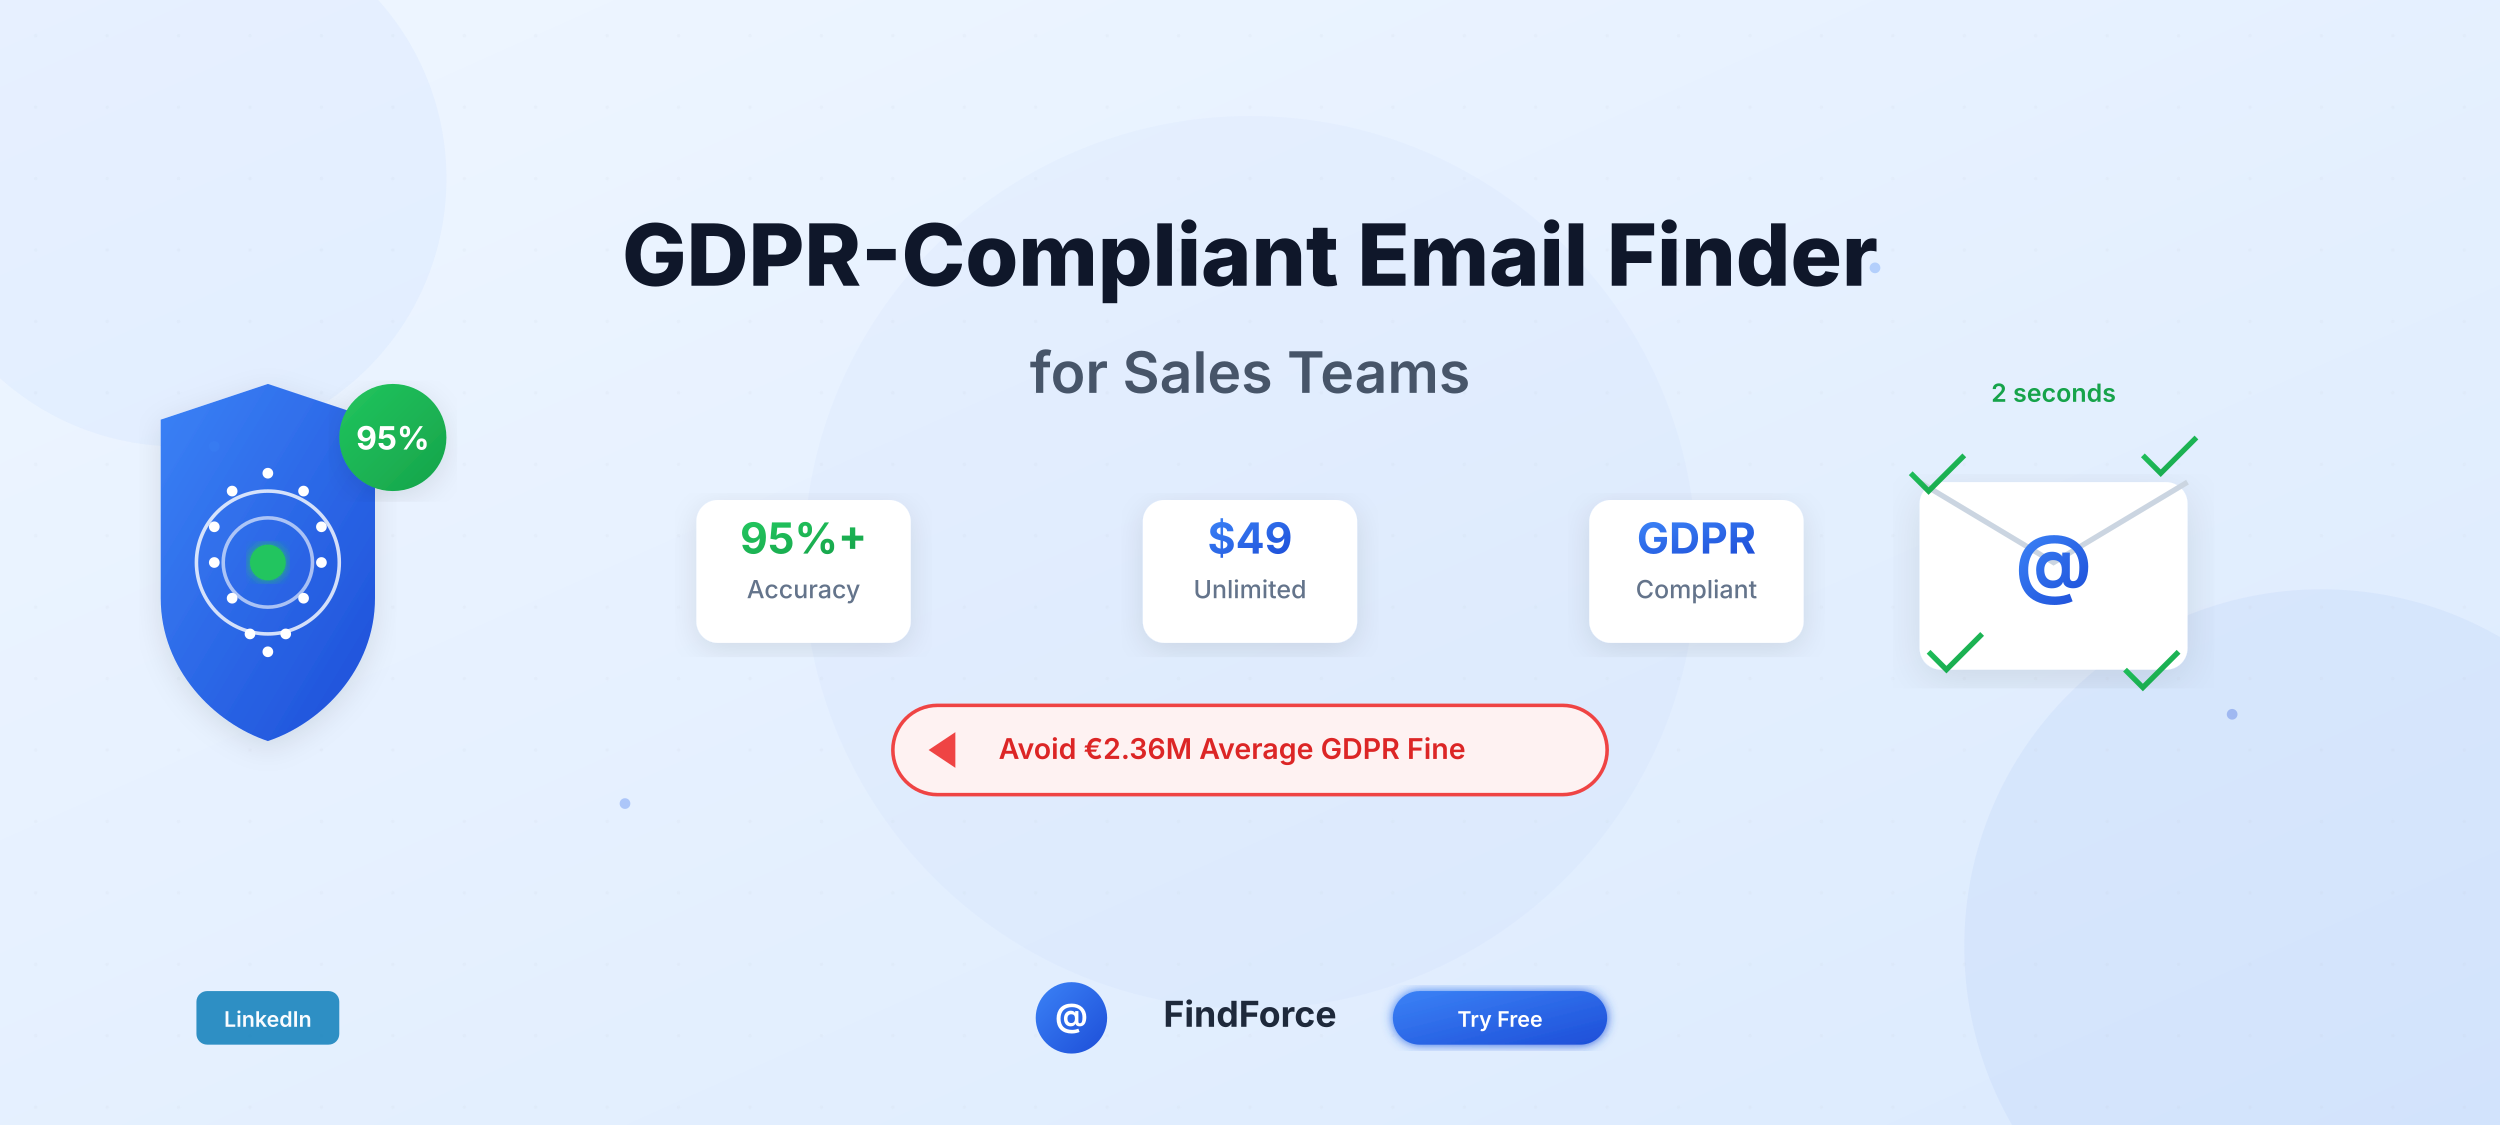
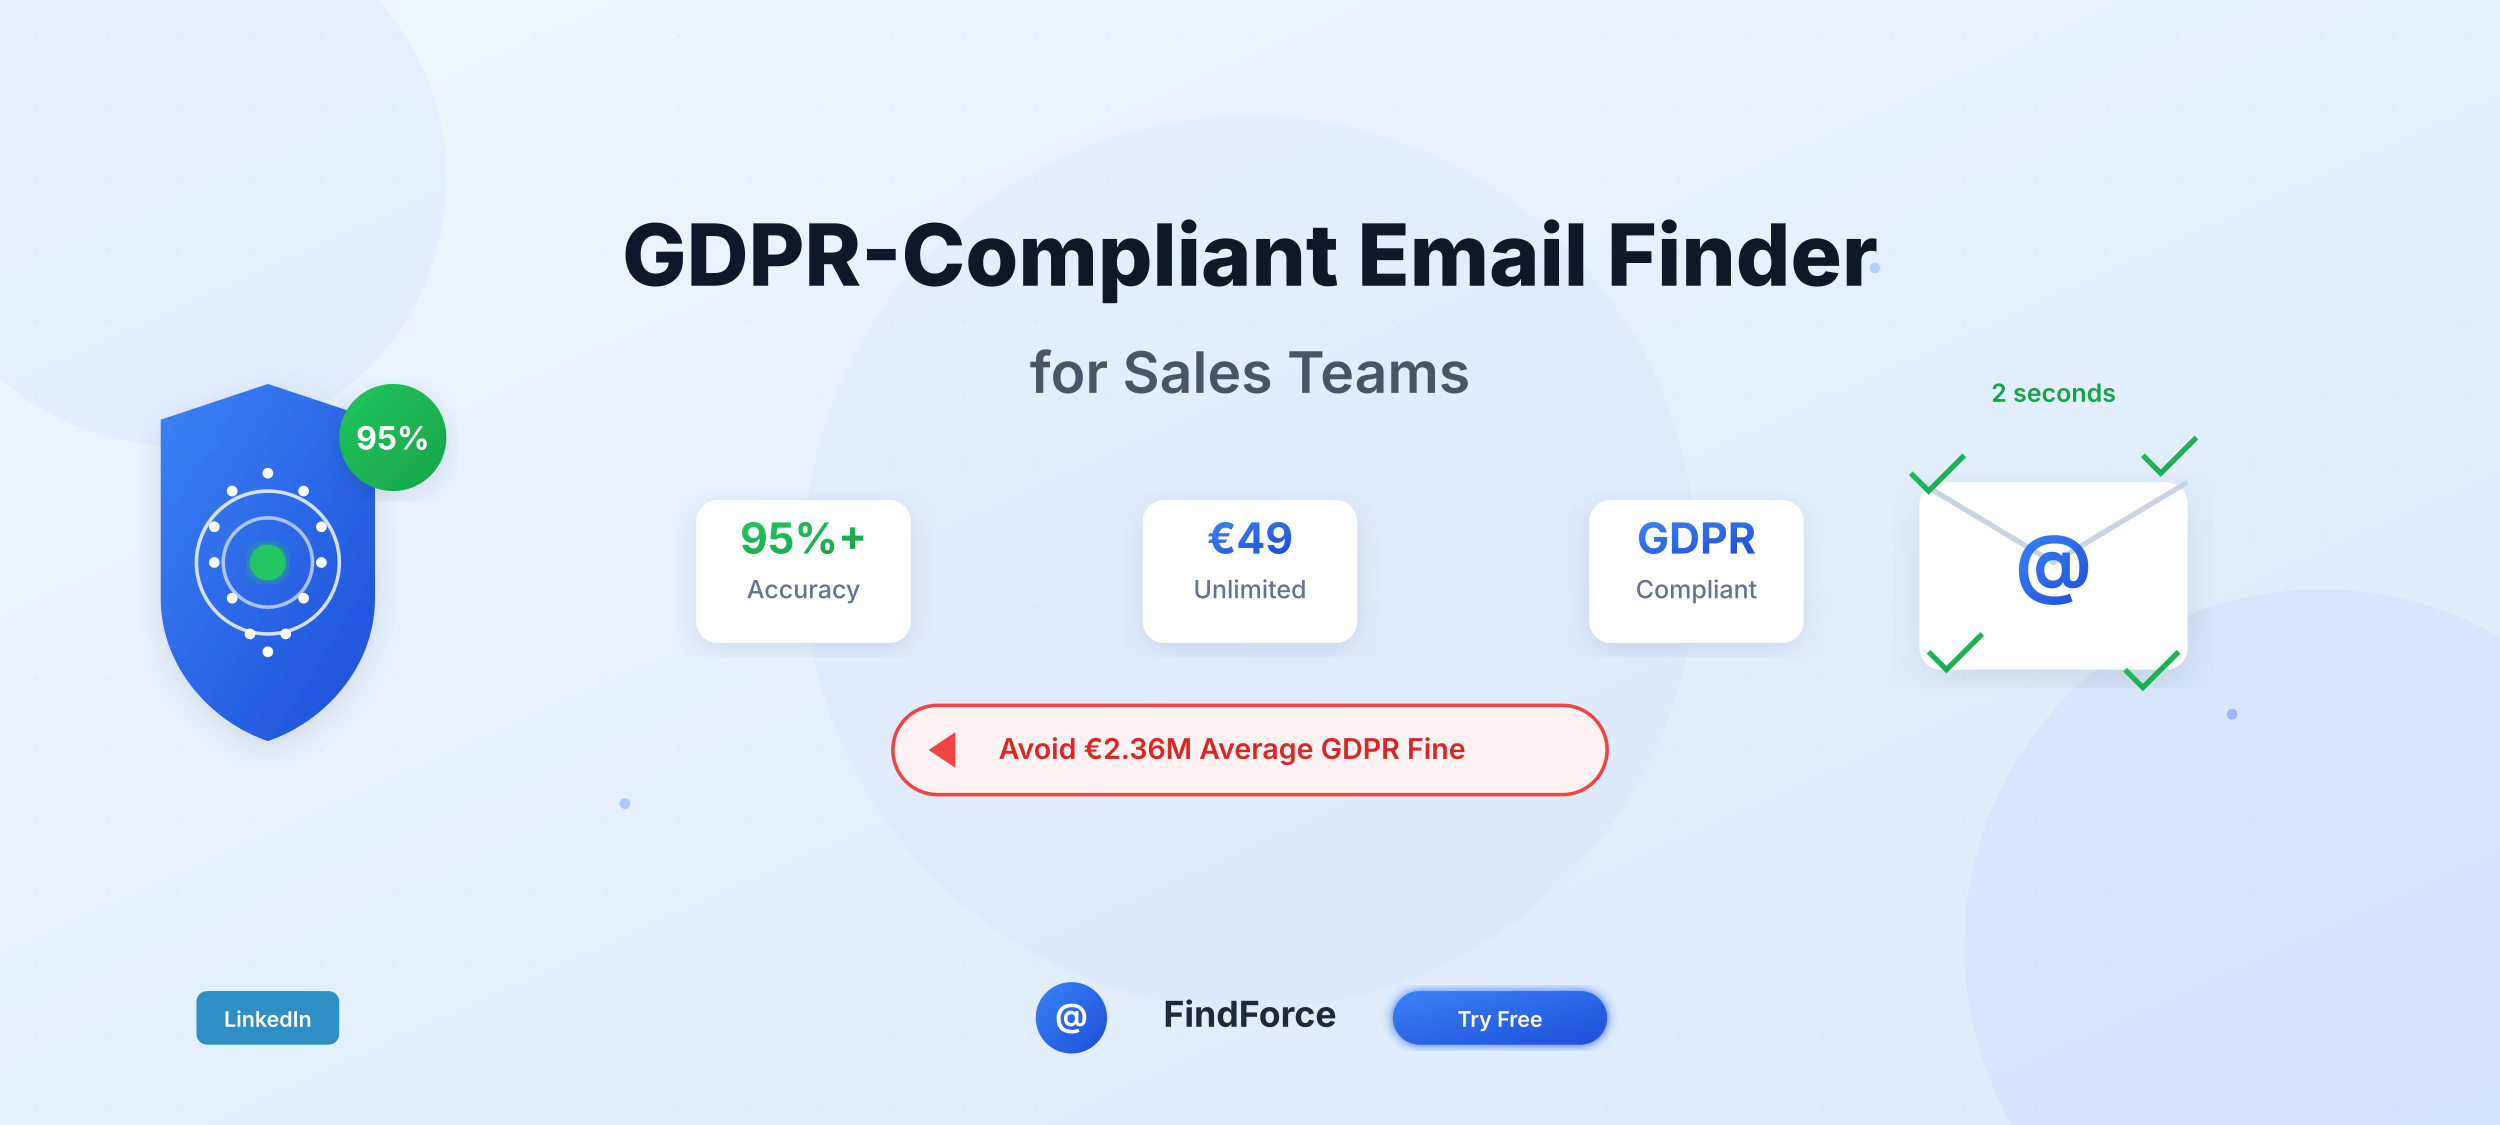
<svg xmlns="http://www.w3.org/2000/svg" viewBox="0 0 1400 630">
  <defs>
    <linearGradient id="brandGradient" x1="0%" y1="0%" x2="100%" y2="100%">
      <stop offset="0%" style="stop-color:#3b82f6" />
      <stop offset="100%" style="stop-color:#1d4ed8" />
    </linearGradient>
    <linearGradient id="bgGradient" x1="0%" y1="0%" x2="100%" y2="100%">
      <stop offset="0%" style="stop-color:#eff6ff" />
      <stop offset="100%" style="stop-color:#dbeafe" />
    </linearGradient>
    <linearGradient id="successGradient" x1="0%" y1="0%" x2="100%" y2="100%">
      <stop offset="0%" style="stop-color:#22c55e" />
      <stop offset="100%" style="stop-color:#16a34a" />
    </linearGradient>
    <linearGradient id="warningGradient" x1="0%" y1="0%" x2="100%" y2="100%">
      <stop offset="0%" style="stop-color:#ef4444" />
      <stop offset="100%" style="stop-color:#dc2626" />
    </linearGradient>
    <filter id="glow">
      <feGaussianBlur stdDeviation="3" result="coloredBlur" />
      <feMerge>
        <feMergeNode in="coloredBlur" />
        <feMergeNode in="SourceGraphic" />
      </feMerge>
    </filter>
    <filter id="softShadow">
      <feDropShadow dx="0" dy="4" stdDeviation="8" flood-opacity="0.1" />
    </filter>
    <pattern id="dotPattern" x="0" y="0" width="40" height="40" patternUnits="userSpaceOnUse">
      <circle cx="20" cy="20" r="1" fill="#cbd5e1" opacity="0.3" />
    </pattern>
  </defs>
  <rect width="1400" height="630" fill="url(#bgGradient)" />
  <rect width="1400" height="630" fill="url(#dotPattern)" opacity="0.5" />
  <circle cx="100" cy="100" r="150" fill="#3b82f6" opacity="0.05" />
  <circle cx="1300" cy="530" r="200" fill="#1d4ed8" opacity="0.05" />
  <circle cx="700" cy="315" r="250" fill="#2563eb" opacity="0.03" />
  <g transform="translate(150, 315)">
    <path d="M 0 -100 L 60 -80 L 60 20 C 60 60 30 90 0 100 C -30 90 -60 60 -60 20 L -60 -80 Z" fill="url(#brandGradient)" filter="url(#softShadow)" />
    <g fill="#ffffff">
      <circle cx="0" cy="-50" r="3" />
      <circle cx="-20" cy="-40" r="3" />
      <circle cx="20" cy="-40" r="3" />
      <circle cx="-30" cy="-20" r="3" />
      <circle cx="30" cy="-20" r="3" />
      <circle cx="-30" cy="0" r="3" />
      <circle cx="30" cy="0" r="3" />
      <circle cx="-20" cy="20" r="3" />
      <circle cx="20" cy="20" r="3" />
      <circle cx="-10" cy="40" r="3" />
      <circle cx="10" cy="40" r="3" />
      <circle cx="0" cy="50" r="3" />
    </g>
    <circle cx="0" cy="0" r="40" fill="none" stroke="#ffffff" stroke-width="2" opacity="0.8" />
    <circle cx="0" cy="0" r="25" fill="none" stroke="#ffffff" stroke-width="2" opacity="0.6" />
    <circle cx="0" cy="0" r="10" fill="#22c55e" filter="url(#glow)" />
    <g transform="translate(70, -70)">
      <circle cx="0" cy="0" r="30" fill="url(#successGradient)" filter="url(#softShadow)" />
      <text x="0" y="0" font-family="Inter, sans-serif" font-size="18" font-weight="700" fill="white" text-anchor="middle" dominant-baseline="middle">95%</text>
    </g>
  </g>
  <g transform="translate(700, 160)">
    <text x="0" y="0" font-family="Inter, sans-serif" font-size="48" font-weight="800" fill="#0f172a" text-anchor="middle">
      GDPR-Compliant Email Finder
    </text>
    <text x="0" y="60" font-family="Inter, sans-serif" font-size="32" font-weight="600" fill="#475569" text-anchor="middle">
      for Sales Teams
    </text>
    <g transform="translate(-250, 120)">
      <g transform="translate(0, 0)">
        <rect x="-60" y="0" width="120" height="80" rx="12" fill="white" filter="url(#softShadow)" />
        <text x="0" y="30" font-family="Inter, sans-serif" font-size="24" font-weight="700" fill="url(#successGradient)" text-anchor="middle">95%+</text>
        <text x="0" y="55" font-family="Inter, sans-serif" font-size="14" font-weight="500" fill="#64748b" text-anchor="middle">Accuracy</text>
      </g>
      <g transform="translate(250, 0)">
        <rect x="-60" y="0" width="120" height="80" rx="12" fill="white" filter="url(#softShadow)" />
-         <text x="0" y="30" font-family="Inter, sans-serif" font-size="24" font-weight="700" fill="url(#brandGradient)" text-anchor="middle">$49</text>
+         <text x="0" y="30" font-family="Inter, sans-serif" font-size="24" font-weight="700" fill="url(#brandGradient)" text-anchor="middle">€49</text>
        <text x="0" y="55" font-family="Inter, sans-serif" font-size="14" font-weight="500" fill="#64748b" text-anchor="middle">Unlimited</text>
      </g>
      <g transform="translate(500, 0)">
        <rect x="-60" y="0" width="120" height="80" rx="12" fill="white" filter="url(#softShadow)" />
        <text x="0" y="30" font-family="Inter, sans-serif" font-size="24" font-weight="700" fill="url(#brandGradient)" text-anchor="middle">GDPR</text>
        <text x="0" y="55" font-family="Inter, sans-serif" font-size="14" font-weight="500" fill="#64748b" text-anchor="middle">Compliant</text>
      </g>
    </g>
    <g transform="translate(0, 260)">
      <rect x="-200" y="-25" width="400" height="50" rx="25" fill="#fef2f2" stroke="#ef4444" stroke-width="2" />
      <text x="-10" y="5" font-family="Inter, sans-serif" font-size="16" font-weight="600" fill="#dc2626" text-anchor="middle">
        Avoid €2.36M Average GDPR Fine
      </text>
      <path d="M -180 0 L -165 -10 L -165 10 Z" fill="#ef4444" />
    </g>
  </g>
  <g transform="translate(1150, 315)">
    <g transform="scale(1.5)">
      <rect x="-50" y="-30" width="100" height="70" rx="8" fill="white" filter="url(#softShadow)" />
      <path d="M -50 -30 L 0 0 L 50 -30" fill="none" stroke="#cbd5e1" stroke-width="2" />
      <text x="0" y="10" font-family="Inter, sans-serif" font-size="28" font-weight="700" fill="url(#brandGradient)" text-anchor="middle">@</text>
    </g>
    <g fill="url(#successGradient)">
      <path d="M -80 -50 L -70 -40 L -50 -60" stroke="url(#successGradient)" stroke-width="3" fill="none">
        <animate attributeName="opacity" values="0.3;1;0.8;1;0.3" dur="6s" repeatCount="indefinite" />
        <animateTransform attributeName="transform" type="scale" values="0.8;1.1;0.9;1;0.8" dur="6s" repeatCount="indefinite" />
        <animateTransform attributeName="transform" type="translate" values="0,0; 2,-3; -1,2; 1,-1; 0,0" dur="8s" repeatCount="indefinite" additive="sum" />
        <animateTransform attributeName="transform" type="rotate" values="0; 5; -3; 2; 0" dur="10s" repeatCount="indefinite" additive="sum" />
      </path>
      <path d="M 50 -60 L 60 -50 L 80 -70" stroke="url(#successGradient)" stroke-width="3" fill="none">
        <animate attributeName="opacity" values="0.3;1;0.8;1;0.3" dur="6s" begin="1.5s" repeatCount="indefinite" />
        <animateTransform attributeName="transform" type="scale" values="0.8;1.1;0.9;1;0.8" dur="6s" begin="1.5s" repeatCount="indefinite" />
        <animateTransform attributeName="transform" type="translate" values="0,0; -2,3; 1,-2; -1,1; 0,0" dur="7s" repeatCount="indefinite" additive="sum" />
        <animateTransform attributeName="transform" type="rotate" values="0; -4; 6; -2; 0" dur="9s" repeatCount="indefinite" additive="sum" />
      </path>
      <path d="M -70 50 L -60 60 L -40 40" stroke="url(#successGradient)" stroke-width="3" fill="none">
        <animate attributeName="opacity" values="0.3;1;0.8;1;0.3" dur="6s" begin="3s" repeatCount="indefinite" />
        <animateTransform attributeName="transform" type="scale" values="0.8;1.1;0.9;1;0.8" dur="6s" begin="3s" repeatCount="indefinite" />
        <animateTransform attributeName="transform" type="translate" values="0,0; 3,-1; -2,3; 1,-2; 0,0" dur="9s" repeatCount="indefinite" additive="sum" />
        <animateTransform attributeName="transform" type="rotate" values="0; 3; -5; 4; 0" dur="11s" repeatCount="indefinite" additive="sum" />
      </path>
      <path d="M 40 60 L 50 70 L 70 50" stroke="url(#successGradient)" stroke-width="3" fill="none">
        <animate attributeName="opacity" values="0.3;1;0.8;1;0.3" dur="6s" begin="4.5s" repeatCount="indefinite" />
        <animateTransform attributeName="transform" type="scale" values="0.8;1.1;0.9;1;0.8" dur="6s" begin="4.5s" repeatCount="indefinite" />
        <animateTransform attributeName="transform" type="translate" values="0,0; -3,2; 2,-3; -1,1; 0,0" dur="8.5s" repeatCount="indefinite" additive="sum" />
        <animateTransform attributeName="transform" type="rotate" values="0; -6; 3; -1; 0" dur="12s" repeatCount="indefinite" additive="sum" />
      </path>
    </g>
    <g transform="translate(0, -90)">
      <text x="0" y="0" font-family="Inter, sans-serif" font-size="14" font-weight="600" fill="#16a34a" text-anchor="middle">2 seconds</text>
    </g>
  </g>
  <g transform="translate(700, 570)">
    <g transform="translate(-100, 0)">
      <circle cx="0" cy="0" r="20" fill="url(#brandGradient)" />
      <text x="0" y="5" font-family="Inter, sans-serif" font-size="18" font-weight="700" fill="white" text-anchor="middle">@</text>
    </g>
    <text x="0" y="5" font-family="Inter, sans-serif" font-size="20" font-weight="700" fill="#1e293b" text-anchor="middle">FindForce</text>
    <g transform="translate(140, 0)">
      <rect x="-60" y="-15" width="120" height="30" rx="15" fill="url(#brandGradient)" filter="url(#glow)" />
      <text x="0" y="5" font-family="Inter, sans-serif" font-size="12" font-weight="600" fill="white" text-anchor="middle">Try Free</text>
    </g>
  </g>
  <g opacity="0.3">
    <circle cx="120" cy="250" r="3" fill="#3b82f6">
      <animate attributeName="cy" values="250;230;250" dur="3s" repeatCount="indefinite" />
    </circle>
    <circle cx="350" cy="450" r="3" fill="#2563eb">
      <animate attributeName="cy" values="450;430;450" dur="2.5s" repeatCount="indefinite" />
    </circle>
    <circle cx="1050" cy="150" r="3" fill="#3b82f6">
      <animate attributeName="cy" values="150;130;150" dur="3.5s" repeatCount="indefinite" />
    </circle>
    <circle cx="1250" cy="400" r="3" fill="#1d4ed8">
      <animate attributeName="cy" values="400;380;400" dur="2s" repeatCount="indefinite" />
    </circle>
  </g>
  <g transform="translate(150, 570)" opacity="0.8">
    <rect x="-40" y="-15" width="80" height="30" rx="6" fill="#0077b5" />
    <text x="0" y="5" font-family="Inter, sans-serif" font-size="12" font-weight="600" fill="white" text-anchor="middle">LinkedIn</text>
  </g>
</svg>
